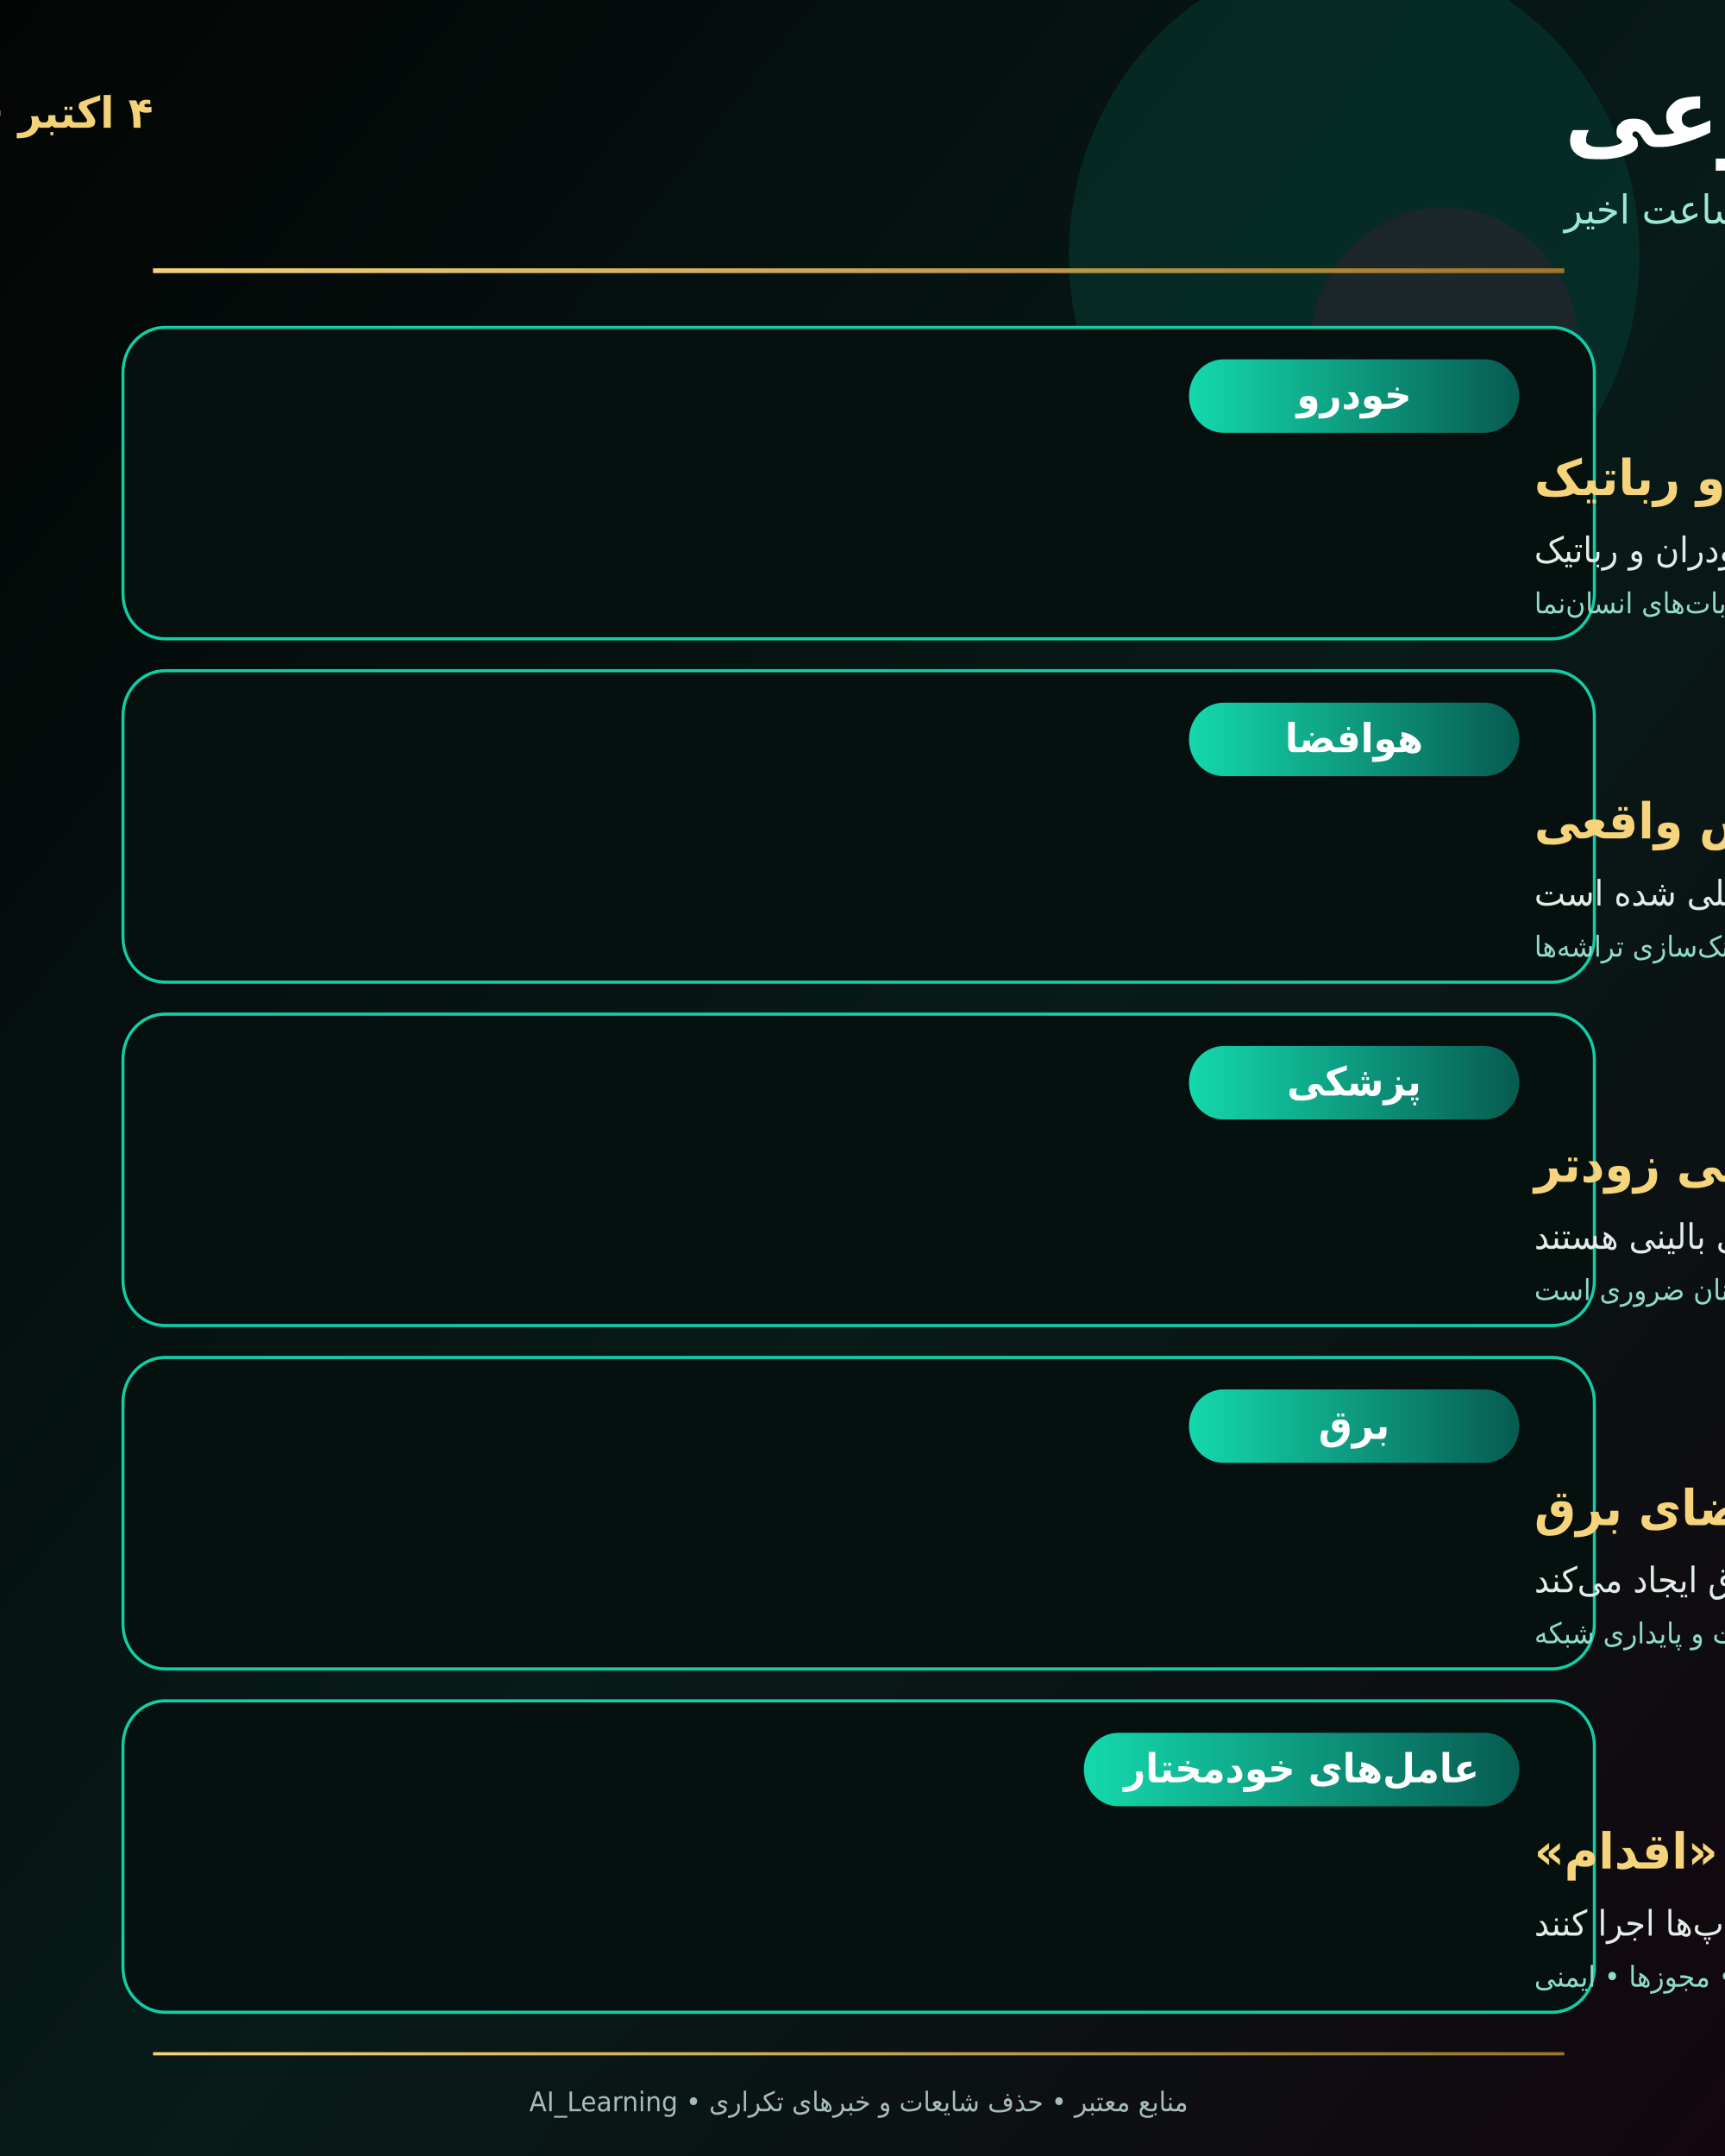
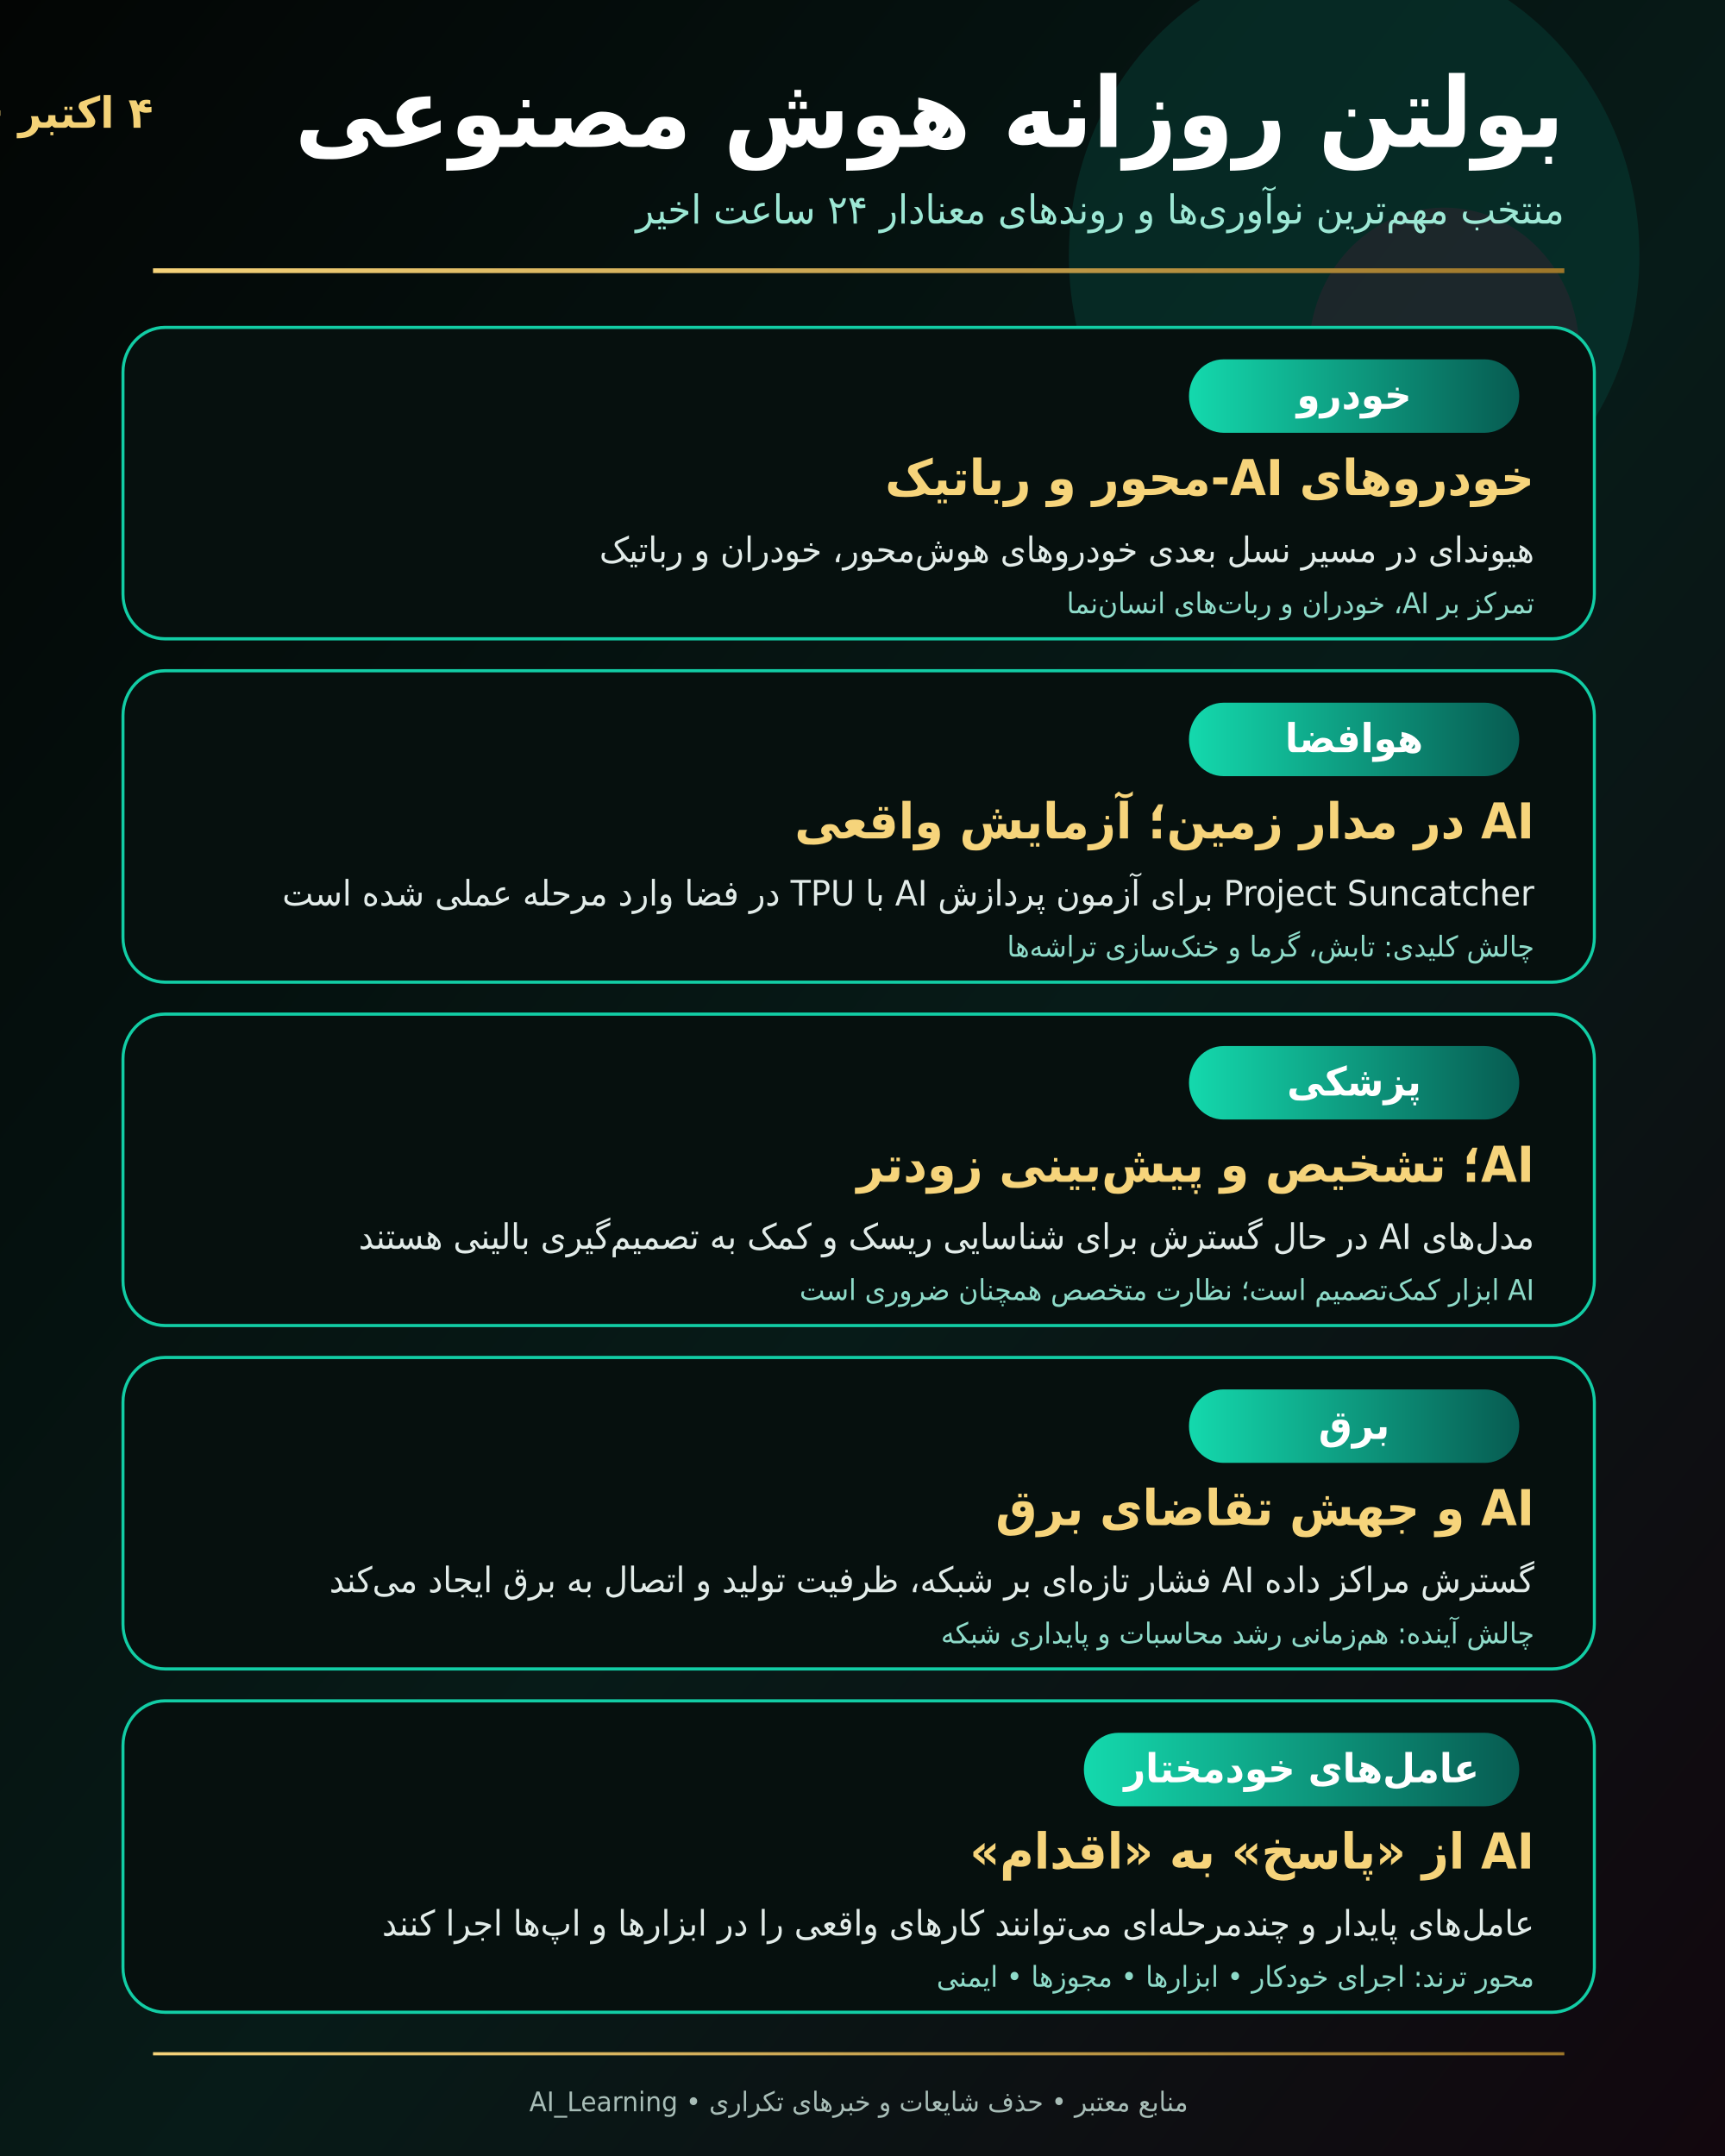
<svg xmlns="http://www.w3.org/2000/svg" width="1080" height="1350" viewBox="0 0 1080 1350">
  <defs>
    <linearGradient id="b" x1="0" y1="0" x2="1" y2="1">
      <stop stop-color="#030504" />
      <stop offset=".55" stop-color="#071b18" />
      <stop offset="1" stop-color="#12070e" />
    </linearGradient>
    <linearGradient id="g">
      <stop stop-color="#14d9ad" />
      <stop offset="1" stop-color="#075b51" />
    </linearGradient>
    <linearGradient id="a">
      <stop stop-color="#f6d37a" />
      <stop offset="1" stop-color="#9d7629" />
    </linearGradient>
  </defs>
  <rect width="1080" height="1350" fill="url(#b)" />
  <g transform="translate(30 0) scale(0.94 1)">
    <circle cx="870" cy="160" r="190" fill="#063d35" opacity=".5" />
    <circle cx="930" cy="220" r="90" fill="#6b183d" opacity=".22" />
    <text x="70" y="80" fill="#f4d277" font-family="DejaVu Sans, sans-serif" font-size="27" font-weight="bold" direction="rtl">۴ اکتبر ۲۰۲۶</text>
-     <text x="1010" y="92" text-anchor="end" fill="#fff" font-family="DejaVu Sans, sans-serif" font-size="61" font-weight="bold" direction="rtl">بولتن روزانه هوش مصنوعی</text>
-     <text x="1010" y="140" text-anchor="end" fill="#9de8d5" font-family="DejaVu Sans, sans-serif" font-size="25" direction="rtl">منتخب مهم‌ترین نوآوری‌ها و روندهای معنادار ۲۴ ساعت اخیر</text>
+     <text x="1010" y="92" text-anchor="start" fill="#fff" font-family="DejaVu Sans, sans-serif" font-size="61" font-weight="bold" direction="rtl">بولتن روزانه هوش مصنوعی</text>
+     <text x="1010" y="140" text-anchor="start" fill="#9de8d5" font-family="DejaVu Sans, sans-serif" font-size="25" direction="rtl">منتخب مهم‌ترین نوآوری‌ها و روندهای معنادار ۲۴ ساعت اخیر</text>
    <rect x="70" y="168" width="940" height="3" fill="url(#a)" />
    <g font-family="DejaVu Sans, sans-serif" direction="rtl">
      <rect x="50" y="205" width="980" height="195" rx="28" fill="#06100e" stroke="#12cda5" stroke-width="2" />
      <rect x="760" y="225" width="220" height="46" rx="23" fill="url(#g)" />
      <text x="870" y="256" text-anchor="middle" fill="#fff" font-size="25" font-weight="bold">خودرو</text>
-       <text x="990" y="310" text-anchor="end" fill="#f6d47b" font-size="31" font-weight="bold">خودروهای AI-محور و رباتیک</text>
-       <text x="990" y="352" text-anchor="end" fill="#e2ece9" font-size="22">هیوندای در مسیر نسل بعدی خودروهای هوش‌محور، خودران و رباتیک</text>
-       <text x="990" y="384" text-anchor="end" fill="#8edbc9" font-size="18">تمرکز بر AI، خودران و ربات‌های انسان‌نما</text>
+       <text x="990" y="310" text-anchor="start" fill="#f6d47b" font-size="31" font-weight="bold">خودروهای AI-محور و رباتیک</text>
+       <text x="990" y="352" text-anchor="start" fill="#e2ece9" font-size="22">هیوندای در مسیر نسل بعدی خودروهای هوش‌محور، خودران و رباتیک</text>
+       <text x="990" y="384" text-anchor="start" fill="#8edbc9" font-size="18">تمرکز بر AI، خودران و ربات‌های انسان‌نما</text>
      <rect x="50" y="420" width="980" height="195" rx="28" fill="#06100e" stroke="#12cda5" stroke-width="2" />
      <rect x="760" y="440" width="220" height="46" rx="23" fill="url(#g)" />
      <text x="870" y="471" text-anchor="middle" fill="#fff" font-size="25" font-weight="bold">هوافضا</text>
-       <text x="990" y="525" text-anchor="end" fill="#f6d47b" font-size="31" font-weight="bold">AI در مدار زمین؛ آزمایش واقعی</text>
-       <text x="990" y="567" text-anchor="end" fill="#e2ece9" font-size="22">Project Suncatcher برای آزمون پردازش AI با TPU در فضا وارد مرحله عملی شده است</text>
-       <text x="990" y="599" text-anchor="end" fill="#8edbc9" font-size="18">چالش کلیدی: تابش، گرما و خنک‌سازی تراشه‌ها</text>
+       <text x="990" y="525" text-anchor="start" fill="#f6d47b" font-size="31" font-weight="bold">AI در مدار زمین؛ آزمایش واقعی</text>
+       <text x="990" y="567" text-anchor="start" fill="#e2ece9" font-size="22">Project Suncatcher برای آزمون پردازش AI با TPU در فضا وارد مرحله عملی شده است</text>
+       <text x="990" y="599" text-anchor="start" fill="#8edbc9" font-size="18">چالش کلیدی: تابش، گرما و خنک‌سازی تراشه‌ها</text>
      <rect x="50" y="635" width="980" height="195" rx="28" fill="#06100e" stroke="#12cda5" stroke-width="2" />
      <rect x="760" y="655" width="220" height="46" rx="23" fill="url(#g)" />
      <text x="870" y="686" text-anchor="middle" fill="#fff" font-size="25" font-weight="bold">پزشکی</text>
-       <text x="990" y="740" text-anchor="end" fill="#f6d47b" font-size="31" font-weight="bold">AI؛ تشخیص و پیش‌بینی زودتر</text>
-       <text x="990" y="782" text-anchor="end" fill="#e2ece9" font-size="22">مدل‌های AI در حال گسترش برای شناسایی ریسک و کمک به تصمیم‌گیری بالینی هستند</text>
-       <text x="990" y="814" text-anchor="end" fill="#8edbc9" font-size="18">AI ابزار کمک‌تصمیم است؛ نظارت متخصص همچنان ضروری است</text>
+       <text x="990" y="740" text-anchor="start" fill="#f6d47b" font-size="31" font-weight="bold">AI؛ تشخیص و پیش‌بینی زودتر</text>
+       <text x="990" y="782" text-anchor="start" fill="#e2ece9" font-size="22">مدل‌های AI در حال گسترش برای شناسایی ریسک و کمک به تصمیم‌گیری بالینی هستند</text>
+       <text x="990" y="814" text-anchor="start" fill="#8edbc9" font-size="18">AI ابزار کمک‌تصمیم است؛ نظارت متخصص همچنان ضروری است</text>
      <rect x="50" y="850" width="980" height="195" rx="28" fill="#06100e" stroke="#12cda5" stroke-width="2" />
      <rect x="760" y="870" width="220" height="46" rx="23" fill="url(#g)" />
      <text x="870" y="901" text-anchor="middle" fill="#fff" font-size="25" font-weight="bold">برق</text>
-       <text x="990" y="955" text-anchor="end" fill="#f6d47b" font-size="31" font-weight="bold">AI و جهش تقاضای برق</text>
-       <text x="990" y="997" text-anchor="end" fill="#e2ece9" font-size="22">گسترش مراکز داده AI فشار تازه‌ای بر شبکه، ظرفیت تولید و اتصال به برق ایجاد می‌کند</text>
-       <text x="990" y="1029" text-anchor="end" fill="#8edbc9" font-size="18">چالش آینده: هم‌زمانی رشد محاسبات و پایداری شبکه</text>
+       <text x="990" y="955" text-anchor="start" fill="#f6d47b" font-size="31" font-weight="bold">AI و جهش تقاضای برق</text>
+       <text x="990" y="997" text-anchor="start" fill="#e2ece9" font-size="22">گسترش مراکز داده AI فشار تازه‌ای بر شبکه، ظرفیت تولید و اتصال به برق ایجاد می‌کند</text>
+       <text x="990" y="1029" text-anchor="start" fill="#8edbc9" font-size="18">چالش آینده: هم‌زمانی رشد محاسبات و پایداری شبکه</text>
      <rect x="50" y="1065" width="980" height="195" rx="28" fill="#06100e" stroke="#12cda5" stroke-width="2" />
      <rect x="690" y="1085" width="290" height="46" rx="23" fill="url(#g)" />
      <text x="835" y="1116" text-anchor="middle" fill="#fff" font-size="25" font-weight="bold">عامل‌های خودمختار</text>
-       <text x="990" y="1170" text-anchor="end" fill="#f6d47b" font-size="31" font-weight="bold">AI از «پاسخ» به «اقدام»</text>
-       <text x="990" y="1212" text-anchor="end" fill="#e2ece9" font-size="22">عامل‌های پایدار و چندمرحله‌ای می‌توانند کارهای واقعی را در ابزارها و اپ‌ها اجرا کنند</text>
-       <text x="990" y="1244" text-anchor="end" fill="#8edbc9" font-size="18">محور ترند: اجرای خودکار • ابزارها • مجوزها • ایمنی</text>
+       <text x="990" y="1170" text-anchor="start" fill="#f6d47b" font-size="31" font-weight="bold">AI از «پاسخ» به «اقدام»</text>
+       <text x="990" y="1212" text-anchor="start" fill="#e2ece9" font-size="22">عامل‌های پایدار و چندمرحله‌ای می‌توانند کارهای واقعی را در ابزارها و اپ‌ها اجرا کنند</text>
+       <text x="990" y="1244" text-anchor="start" fill="#8edbc9" font-size="18">محور ترند: اجرای خودکار • ابزارها • مجوزها • ایمنی</text>
    </g>
    <rect x="70" y="1285" width="940" height="2" fill="url(#a)" />
    <text x="540" y="1322" text-anchor="middle" fill="#a8bdb7" font-family="DejaVu Sans, sans-serif" font-size="17" direction="rtl">منابع معتبر • حذف شایعات و خبرهای تکراری • AI_Learning</text>
  </g>
</svg>
